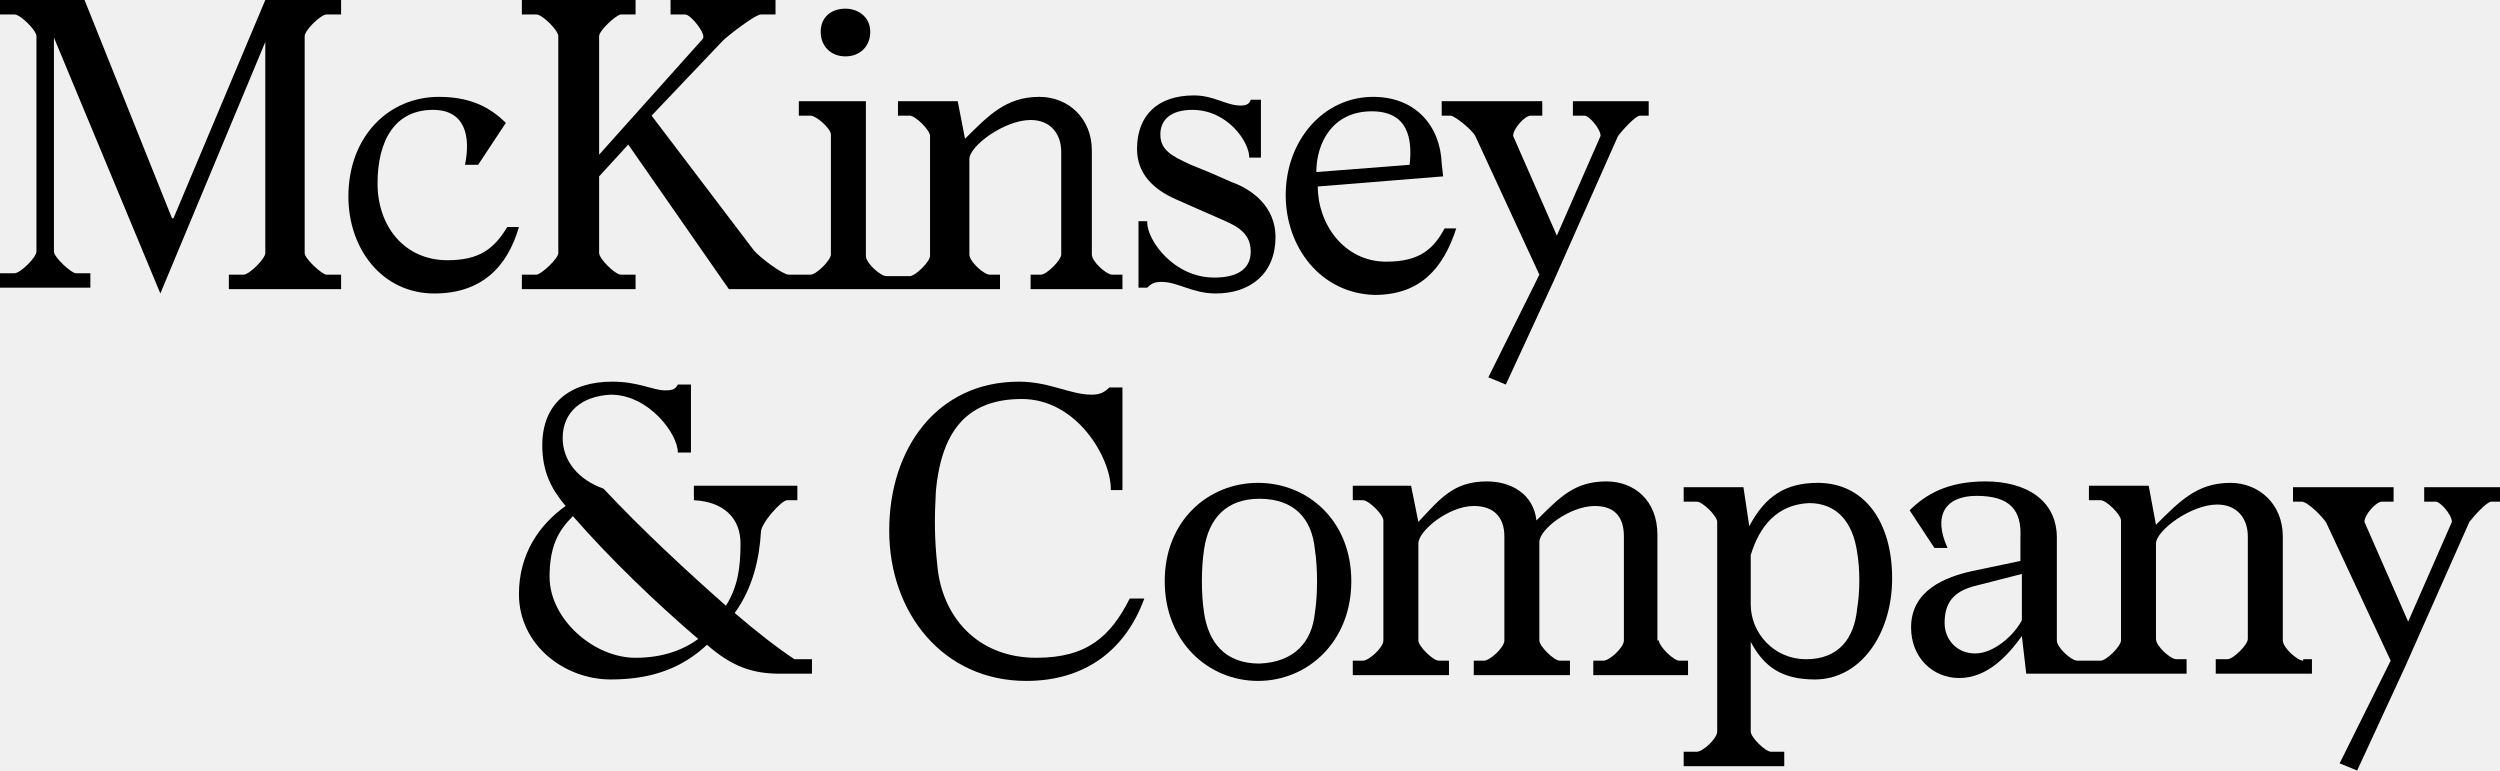
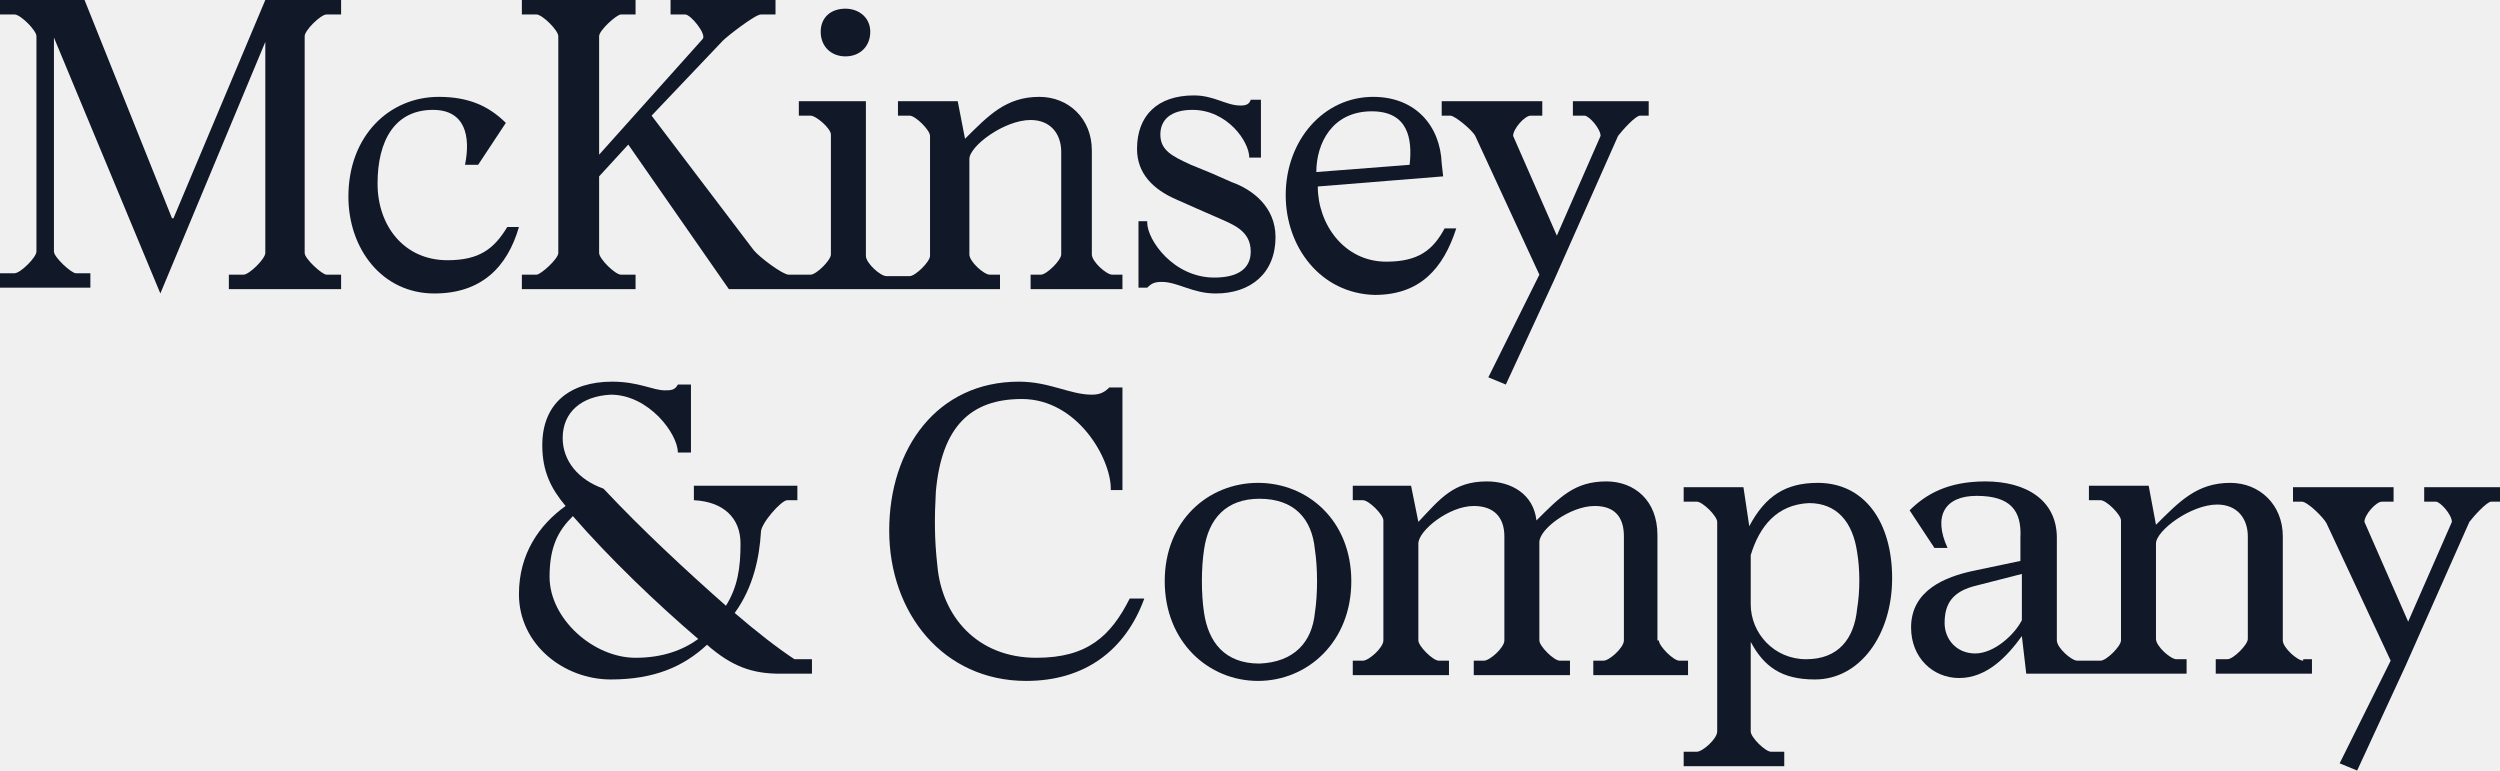
<svg xmlns="http://www.w3.org/2000/svg" width="292" height="90" viewBox="0 0 292 90" fill="none">
  <g clip-path="url(#clip0_1_59)">
-     <path d="M4.257 4.221C4.257 3.546 2.384 1.689 1.703 1.689H0V0H9.875L20.091 25.497H20.261L30.988 0H39.841V1.689H38.139C37.458 1.689 35.585 3.546 35.585 4.221V29.55C35.585 30.225 37.628 32.083 38.139 32.083H39.841V33.771H26.731V32.083H28.434C29.115 32.083 30.988 30.225 30.988 29.55V4.897L18.729 34.278L6.3 4.39V29.381C6.3 30.056 8.343 31.914 8.854 31.914H10.556V33.602H0V31.914H1.703C2.384 31.914 4.257 30.056 4.257 29.381V4.221Z" fill="black" />
-     <path d="M54.314 19.25C54.995 15.872 54.314 12.833 50.568 12.833C46.141 12.833 44.098 16.379 44.098 21.445C44.098 26.341 47.163 30.394 52.271 30.394C56.016 30.394 57.719 29.043 59.251 26.51H60.613C59.251 31.238 56.187 34.278 50.738 34.278C44.609 34.278 40.693 29.043 40.693 22.964C40.693 15.872 45.46 11.313 51.249 11.313C54.654 11.313 57.038 12.326 59.081 14.353L55.846 19.25H54.314Z" fill="black" />
-     <path d="M98.752 6.585C100.455 6.585 101.647 5.403 101.647 3.715C101.647 2.026 100.285 1.013 98.752 1.013C97.05 1.013 95.858 2.026 95.858 3.715C95.858 5.403 97.05 6.585 98.752 6.585Z" fill="black" />
-     <path d="M129.91 32.083C129.229 32.083 127.527 30.563 127.527 29.719V17.561C127.527 13.846 124.802 11.313 121.397 11.313C117.481 11.313 115.438 13.508 112.714 16.21L111.862 11.82H104.882V13.508H106.244C106.925 13.508 108.627 15.197 108.627 15.872V29.887C108.627 30.563 106.925 32.251 106.244 32.251H104.882H103.52C102.838 32.251 101.136 30.732 101.136 29.887V11.82H93.304V13.508H94.666C95.347 13.508 97.049 15.028 97.049 15.704V29.719C97.049 30.394 95.347 32.083 94.666 32.083H93.304H92.112C91.431 32.083 88.707 30.056 88.026 29.212L76.107 13.508L84.45 4.728C84.961 4.221 88.196 1.689 88.877 1.689H90.58V0H78.321V1.689H80.023C80.704 1.689 82.577 4.053 82.067 4.559L69.978 18.067V4.221C69.978 3.546 72.021 1.689 72.532 1.689H74.234V0H60.954V1.689H62.657C63.338 1.689 65.21 3.546 65.21 4.221V29.55C65.21 30.225 63.167 32.083 62.657 32.083H60.954V33.771H74.234V32.083H72.532C71.851 32.083 69.978 30.225 69.978 29.55V20.6L73.383 16.886L85.131 33.771H93.474H105.222H116.8V32.083H115.608C114.927 32.083 113.224 30.563 113.224 29.719V18.574C113.224 17.054 117.311 14.015 120.375 14.015C122.759 14.015 123.951 15.704 123.951 17.73V29.719C123.951 30.394 122.248 32.083 121.567 32.083H120.375V33.771H131.102V32.083H129.91Z" fill="black" />
-     <path d="M133.996 26.004C133.996 28.03 137.061 32.42 141.829 32.42C144.553 32.42 146.085 31.407 146.085 29.381C146.085 26.848 143.872 26.173 141.999 25.328C140.466 24.653 139.275 24.146 137.402 23.302C134.678 22.12 132.805 20.263 132.805 17.392C132.805 13.508 135.188 11.145 139.445 11.145C141.829 11.145 143.191 12.326 144.893 12.326C145.574 12.326 145.915 12.158 146.085 11.651H147.277V18.405H145.915C145.915 16.548 143.361 12.833 139.275 12.833C136.721 12.833 135.529 14.015 135.529 15.704C135.529 17.561 136.891 18.236 139.104 19.25C140.807 19.925 141.999 20.431 143.872 21.276C146.255 22.12 148.98 24.146 148.98 27.692C148.98 31.914 146.085 34.278 141.999 34.278C139.275 34.278 137.572 32.927 135.699 32.927C134.848 32.927 134.507 33.096 133.996 33.602H132.975V25.835H133.996V26.004Z" fill="black" />
-     <path d="M150.171 22.796C150.171 16.379 154.598 11.313 160.387 11.313C165.325 11.313 168.219 14.69 168.39 19.081L168.56 20.6L153.917 21.782C153.917 26.173 156.982 30.563 161.92 30.563C165.665 30.563 167.368 29.212 168.73 26.679H170.092C168.56 31.407 165.836 34.447 160.557 34.447C154.258 34.278 150.171 28.874 150.171 22.796ZM164.644 19.25C164.984 16.21 164.473 13.002 160.217 13.002C155.62 13.002 153.747 16.717 153.747 20.094L164.644 19.25Z" fill="black" />
-     <path d="M172.306 15.872C171.965 15.197 169.922 13.508 169.411 13.508H168.39V11.82H180.138V13.508H178.776C178.094 13.508 176.732 15.028 176.732 15.872L181.84 27.523L186.948 15.872C186.948 15.028 185.586 13.508 185.075 13.508H183.713V11.82H192.567V13.508H191.545C191.034 13.508 189.502 15.197 188.991 15.872L181.5 32.758L175.881 44.916L173.838 44.071L179.797 32.083L172.306 15.872Z" fill="black" />
-     <path d="M65.721 51.163C65.721 53.865 67.594 56.06 70.489 57.073C74.915 61.801 80.194 66.698 84.791 70.751C86.153 68.555 86.493 66.36 86.493 63.49C86.493 60.45 84.45 58.593 81.045 58.424V56.736H93.133V58.424H91.942C91.261 58.424 88.877 61.126 88.877 62.139C88.707 65.009 88.026 68.555 85.812 71.595C88.366 73.79 90.75 75.647 92.793 76.998H94.836V78.687H91.09C87.855 78.687 85.472 77.842 82.577 75.31C79.853 77.842 76.448 79.362 71.34 79.362C65.891 79.362 60.613 75.31 60.613 69.4C60.613 64.672 62.997 61.295 66.062 59.099C64.359 57.073 63.338 55.047 63.338 52.008C63.338 47.111 66.573 44.578 71.51 44.578C74.575 44.578 76.278 45.591 77.64 45.591C78.321 45.591 78.832 45.591 79.172 44.916H80.704V52.852H79.172C79.172 50.657 75.767 46.098 71.34 46.098C67.935 46.266 65.721 48.124 65.721 51.163ZM64.189 67.373C64.189 72.27 69.297 76.829 74.234 76.829C77.299 76.829 79.683 75.985 81.556 74.634C76.618 70.413 71.17 65.178 66.913 60.281C65.21 61.97 64.189 63.827 64.189 67.373Z" fill="black" />
-     <path d="M129.74 57.073C129.74 53.527 125.824 46.604 119.354 46.604C113.395 46.604 109.989 49.812 109.308 57.411C109.138 60.45 109.138 62.983 109.479 66.022C109.989 71.933 114.076 76.829 121.057 76.829C127.016 76.829 129.74 74.296 131.953 69.906H133.656C131.443 75.985 126.675 79.531 119.865 79.531C110.16 79.531 103.86 71.595 103.86 61.97C103.86 52.345 109.479 44.578 119.013 44.578C122.589 44.578 124.973 46.098 127.527 46.098C128.548 46.098 129.059 45.76 129.57 45.253H131.102V57.242H129.74V57.073Z" fill="black" />
-     <path d="M136.04 67.88C136.04 60.788 141.148 56.398 146.936 56.398C152.725 56.398 157.833 60.788 157.833 67.88C157.833 74.972 152.725 79.531 146.936 79.531C141.148 79.531 136.04 74.972 136.04 67.88ZM153.577 71.595C153.917 69.4 153.917 66.36 153.577 64.165C153.236 60.619 151.193 58.255 147.107 58.255C143.191 58.255 141.148 60.619 140.637 64.165C140.296 66.36 140.296 69.4 140.637 71.595C141.148 74.972 143.02 77.505 147.107 77.505C151.193 77.336 153.236 74.972 153.577 71.595Z" fill="black" />
-     <path d="M193.759 74.803C193.759 75.478 195.461 77.167 196.142 77.167H197.164V78.856H186.097V77.167H187.289C187.97 77.167 189.672 75.647 189.672 74.803V62.645C189.672 60.45 188.651 59.099 186.267 59.099C183.373 59.099 179.797 61.801 179.797 63.321V74.803C179.797 75.478 181.5 77.167 182.181 77.167H183.373V78.856H172.135V77.167H173.327C174.008 77.167 175.711 75.647 175.711 74.803V62.645C175.711 60.45 174.519 59.099 172.135 59.099C169.241 59.099 165.665 61.97 165.665 63.49V74.803C165.665 75.478 167.368 77.167 168.049 77.167H169.241V78.856H158.004V77.167H159.195C159.876 77.167 161.579 75.647 161.579 74.803V60.788C161.579 60.113 159.876 58.424 159.195 58.424H158.004V56.736H164.814L165.665 60.957C168.219 58.255 169.752 56.229 173.668 56.229C176.562 56.229 179.116 57.749 179.457 60.788C182.181 58.086 183.883 56.229 187.629 56.229C190.864 56.229 193.588 58.424 193.588 62.477V74.803H193.759Z" fill="black" />
-     <path d="M203.634 56.904L204.315 61.463C206.188 57.917 208.571 56.398 212.317 56.398C217.766 56.398 221.001 60.957 221.001 67.542C221.001 74.128 217.255 79.362 211.977 79.362C208.061 79.362 206.018 77.842 204.485 74.972V85.441C204.485 86.116 206.188 87.805 206.869 87.805H208.401V89.493H196.653V87.805H198.185C198.866 87.805 200.569 86.285 200.569 85.441V60.957C200.569 60.281 198.866 58.593 198.185 58.593H196.653V56.904H203.634ZM204.485 64.841V70.582C204.485 73.959 207.209 76.998 210.955 76.998C214.701 76.998 216.574 74.634 216.914 71.088C217.255 69.062 217.255 66.529 216.914 64.503C216.404 60.957 214.531 58.762 211.296 58.762C207.55 58.931 205.507 61.463 204.485 64.841Z" fill="black" />
-     <path d="M269.015 77.167C268.333 77.167 266.631 75.647 266.631 74.803V62.645C266.631 58.931 263.907 56.398 260.501 56.398C256.585 56.398 254.542 58.593 251.818 61.295L250.967 56.736H243.986V58.424H245.348C246.029 58.424 247.732 60.113 247.732 60.788V74.803C247.732 75.478 246.029 77.167 245.348 77.167H243.986H242.624C241.943 77.167 240.24 75.647 240.24 74.803V62.814C240.24 58.424 236.665 56.229 231.897 56.229C227.471 56.229 224.917 57.749 223.044 59.606L225.938 63.996H227.471C225.768 60.281 227.13 57.917 230.876 57.917C234.792 57.917 236.154 59.606 235.984 62.814V65.516L230.365 66.698C227.3 67.373 223.214 68.893 223.214 73.283C223.214 76.829 225.768 79.193 228.833 79.193C232.068 79.193 234.451 76.66 236.154 74.296L236.665 78.687H243.816H255.394V76.998H254.202C253.521 76.998 251.818 75.478 251.818 74.634V63.49C251.818 61.97 255.904 58.931 258.969 58.931C261.353 58.931 262.545 60.619 262.545 62.645V74.634C262.545 75.31 260.842 76.998 260.161 76.998H258.799V78.687H270.036V76.998H269.015V77.167ZM236.154 72.439C235.303 74.128 232.919 76.323 230.706 76.323C228.492 76.323 227.13 74.634 227.13 72.777C227.13 70.582 227.981 69.062 230.876 68.386L236.154 67.036V72.439Z" fill="black" />
-     <path d="M271.739 61.126C271.398 60.45 269.525 58.593 268.844 58.593H267.823V56.904H279.571V58.593H278.209C277.528 58.593 276.166 60.113 276.166 60.957L281.273 72.608L286.381 60.957C286.381 60.113 285.019 58.593 284.508 58.593H283.146V56.904H292V58.593H290.978C290.468 58.593 288.935 60.281 288.424 60.957L280.933 77.842L275.314 90L273.271 89.156L279.23 77.167L271.739 61.126Z" fill="black" />
+     <path d="M4.257 4.221C4.257 3.546 2.384 1.689 1.703 1.689H0V0H9.875L20.091 25.497H20.261L30.988 0H39.841V1.689H38.139C37.458 1.689 35.585 3.546 35.585 4.221V29.55C35.585 30.225 37.628 32.083 38.139 32.083H39.841V33.771H26.731V32.083H28.434C29.115 32.083 30.988 30.225 30.988 29.55V4.897L18.729 34.278L6.3 4.39V29.381C6.3 30.056 8.343 31.914 8.854 31.914H10.556V33.602H0V31.914H1.703C2.384 31.914 4.257 30.056 4.257 29.381V4.221Z" fill="#111827" />
+     <path d="M54.314 19.25C54.995 15.872 54.314 12.833 50.568 12.833C46.141 12.833 44.098 16.379 44.098 21.445C44.098 26.341 47.163 30.394 52.271 30.394C56.016 30.394 57.719 29.043 59.251 26.51H60.613C59.251 31.238 56.187 34.278 50.738 34.278C44.609 34.278 40.693 29.043 40.693 22.964C40.693 15.872 45.46 11.313 51.249 11.313C54.654 11.313 57.038 12.326 59.081 14.353L55.846 19.25H54.314Z" fill="#111827" />
+     <path d="M98.752 6.585C100.455 6.585 101.647 5.403 101.647 3.715C101.647 2.026 100.285 1.013 98.752 1.013C97.05 1.013 95.858 2.026 95.858 3.715C95.858 5.403 97.05 6.585 98.752 6.585Z" fill="#111827" />
+     <path d="M129.91 32.083C129.229 32.083 127.527 30.563 127.527 29.719V17.561C127.527 13.846 124.802 11.313 121.397 11.313C117.481 11.313 115.438 13.508 112.714 16.21L111.862 11.82H104.882V13.508H106.244C106.925 13.508 108.627 15.197 108.627 15.872V29.887C108.627 30.563 106.925 32.251 106.244 32.251H104.882H103.52C102.838 32.251 101.136 30.732 101.136 29.887V11.82H93.304V13.508H94.666C95.347 13.508 97.049 15.028 97.049 15.704V29.719C97.049 30.394 95.347 32.083 94.666 32.083H93.304H92.112C91.431 32.083 88.707 30.056 88.026 29.212L76.107 13.508L84.45 4.728C84.961 4.221 88.196 1.689 88.877 1.689H90.58V0H78.321V1.689H80.023C80.704 1.689 82.577 4.053 82.067 4.559L69.978 18.067V4.221C69.978 3.546 72.021 1.689 72.532 1.689H74.234V0H60.954V1.689H62.657C63.338 1.689 65.21 3.546 65.21 4.221V29.55C65.21 30.225 63.167 32.083 62.657 32.083H60.954V33.771H74.234V32.083H72.532C71.851 32.083 69.978 30.225 69.978 29.55V20.6L73.383 16.886L85.131 33.771H93.474H105.222H116.8V32.083H115.608C114.927 32.083 113.224 30.563 113.224 29.719V18.574C113.224 17.054 117.311 14.015 120.375 14.015C122.759 14.015 123.951 15.704 123.951 17.73V29.719C123.951 30.394 122.248 32.083 121.567 32.083H120.375V33.771H131.102V32.083H129.91Z" fill="#111827" />
+     <path d="M133.996 26.004C133.996 28.03 137.061 32.42 141.829 32.42C144.553 32.42 146.085 31.407 146.085 29.381C146.085 26.848 143.872 26.173 141.999 25.328C140.466 24.653 139.275 24.146 137.402 23.302C134.678 22.12 132.805 20.263 132.805 17.392C132.805 13.508 135.188 11.145 139.445 11.145C141.829 11.145 143.191 12.326 144.893 12.326C145.574 12.326 145.915 12.158 146.085 11.651H147.277V18.405H145.915C145.915 16.548 143.361 12.833 139.275 12.833C136.721 12.833 135.529 14.015 135.529 15.704C135.529 17.561 136.891 18.236 139.104 19.25C140.807 19.925 141.999 20.431 143.872 21.276C146.255 22.12 148.98 24.146 148.98 27.692C148.98 31.914 146.085 34.278 141.999 34.278C139.275 34.278 137.572 32.927 135.699 32.927C134.848 32.927 134.507 33.096 133.996 33.602H132.975V25.835H133.996V26.004Z" fill="#111827" />
+     <path d="M150.171 22.796C150.171 16.379 154.598 11.313 160.387 11.313C165.325 11.313 168.219 14.69 168.39 19.081L168.56 20.6L153.917 21.782C153.917 26.173 156.982 30.563 161.92 30.563C165.665 30.563 167.368 29.212 168.73 26.679H170.092C168.56 31.407 165.836 34.447 160.557 34.447C154.258 34.278 150.171 28.874 150.171 22.796ZM164.644 19.25C164.984 16.21 164.473 13.002 160.217 13.002C155.62 13.002 153.747 16.717 153.747 20.094L164.644 19.25Z" fill="#111827" />
+     <path d="M172.306 15.872C171.965 15.197 169.922 13.508 169.411 13.508H168.39V11.82H180.138V13.508H178.776C178.094 13.508 176.732 15.028 176.732 15.872L181.84 27.523L186.948 15.872C186.948 15.028 185.586 13.508 185.075 13.508H183.713V11.82H192.567V13.508H191.545C191.034 13.508 189.502 15.197 188.991 15.872L181.5 32.758L175.881 44.916L173.838 44.071L179.797 32.083L172.306 15.872Z" fill="#111827" />
+     <path d="M65.721 51.163C65.721 53.865 67.594 56.06 70.489 57.073C74.915 61.801 80.194 66.698 84.791 70.751C86.153 68.555 86.493 66.36 86.493 63.49C86.493 60.45 84.45 58.593 81.045 58.424V56.736H93.133V58.424H91.942C91.261 58.424 88.877 61.126 88.877 62.139C88.707 65.009 88.026 68.555 85.812 71.595C88.366 73.79 90.75 75.647 92.793 76.998H94.836V78.687H91.09C87.855 78.687 85.472 77.842 82.577 75.31C79.853 77.842 76.448 79.362 71.34 79.362C65.891 79.362 60.613 75.31 60.613 69.4C60.613 64.672 62.997 61.295 66.062 59.099C64.359 57.073 63.338 55.047 63.338 52.008C63.338 47.111 66.573 44.578 71.51 44.578C74.575 44.578 76.278 45.591 77.64 45.591C78.321 45.591 78.832 45.591 79.172 44.916H80.704V52.852H79.172C79.172 50.657 75.767 46.098 71.34 46.098C67.935 46.266 65.721 48.124 65.721 51.163ZM64.189 67.373C64.189 72.27 69.297 76.829 74.234 76.829C77.299 76.829 79.683 75.985 81.556 74.634C76.618 70.413 71.17 65.178 66.913 60.281C65.21 61.97 64.189 63.827 64.189 67.373Z" fill="#111827" />
+     <path d="M129.74 57.073C129.74 53.527 125.824 46.604 119.354 46.604C113.395 46.604 109.989 49.812 109.308 57.411C109.138 60.45 109.138 62.983 109.479 66.022C109.989 71.933 114.076 76.829 121.057 76.829C127.016 76.829 129.74 74.296 131.953 69.906H133.656C131.443 75.985 126.675 79.531 119.865 79.531C110.16 79.531 103.86 71.595 103.86 61.97C103.86 52.345 109.479 44.578 119.013 44.578C122.589 44.578 124.973 46.098 127.527 46.098C128.548 46.098 129.059 45.76 129.57 45.253H131.102V57.242H129.74V57.073Z" fill="#111827" />
+     <path d="M136.04 67.88C136.04 60.788 141.148 56.398 146.936 56.398C152.725 56.398 157.833 60.788 157.833 67.88C157.833 74.972 152.725 79.531 146.936 79.531C141.148 79.531 136.04 74.972 136.04 67.88ZM153.577 71.595C153.917 69.4 153.917 66.36 153.577 64.165C153.236 60.619 151.193 58.255 147.107 58.255C143.191 58.255 141.148 60.619 140.637 64.165C140.296 66.36 140.296 69.4 140.637 71.595C141.148 74.972 143.02 77.505 147.107 77.505C151.193 77.336 153.236 74.972 153.577 71.595Z" fill="#111827" />
+     <path d="M193.759 74.803C193.759 75.478 195.461 77.167 196.142 77.167H197.164V78.856H186.097V77.167H187.289C187.97 77.167 189.672 75.647 189.672 74.803V62.645C189.672 60.45 188.651 59.099 186.267 59.099C183.373 59.099 179.797 61.801 179.797 63.321V74.803C179.797 75.478 181.5 77.167 182.181 77.167H183.373V78.856H172.135V77.167H173.327C174.008 77.167 175.711 75.647 175.711 74.803V62.645C175.711 60.45 174.519 59.099 172.135 59.099C169.241 59.099 165.665 61.97 165.665 63.49V74.803C165.665 75.478 167.368 77.167 168.049 77.167H169.241V78.856H158.004V77.167H159.195C159.876 77.167 161.579 75.647 161.579 74.803V60.788C161.579 60.113 159.876 58.424 159.195 58.424H158.004V56.736H164.814L165.665 60.957C168.219 58.255 169.752 56.229 173.668 56.229C176.562 56.229 179.116 57.749 179.457 60.788C182.181 58.086 183.883 56.229 187.629 56.229C190.864 56.229 193.588 58.424 193.588 62.477V74.803H193.759Z" fill="#111827" />
+     <path d="M203.634 56.904L204.315 61.463C206.188 57.917 208.571 56.398 212.317 56.398C217.766 56.398 221.001 60.957 221.001 67.542C221.001 74.128 217.255 79.362 211.977 79.362C208.061 79.362 206.018 77.842 204.485 74.972V85.441C204.485 86.116 206.188 87.805 206.869 87.805H208.401V89.493H196.653V87.805H198.185C198.866 87.805 200.569 86.285 200.569 85.441V60.957C200.569 60.281 198.866 58.593 198.185 58.593H196.653V56.904H203.634ZM204.485 64.841V70.582C204.485 73.959 207.209 76.998 210.955 76.998C214.701 76.998 216.574 74.634 216.914 71.088C217.255 69.062 217.255 66.529 216.914 64.503C216.404 60.957 214.531 58.762 211.296 58.762C207.55 58.931 205.507 61.463 204.485 64.841Z" fill="#111827" />
+     <path d="M269.015 77.167C268.333 77.167 266.631 75.647 266.631 74.803V62.645C266.631 58.931 263.907 56.398 260.501 56.398C256.585 56.398 254.542 58.593 251.818 61.295L250.967 56.736H243.986V58.424H245.348C246.029 58.424 247.732 60.113 247.732 60.788V74.803C247.732 75.478 246.029 77.167 245.348 77.167H243.986H242.624C241.943 77.167 240.24 75.647 240.24 74.803V62.814C240.24 58.424 236.665 56.229 231.897 56.229C227.471 56.229 224.917 57.749 223.044 59.606L225.938 63.996H227.471C225.768 60.281 227.13 57.917 230.876 57.917C234.792 57.917 236.154 59.606 235.984 62.814V65.516L230.365 66.698C227.3 67.373 223.214 68.893 223.214 73.283C223.214 76.829 225.768 79.193 228.833 79.193C232.068 79.193 234.451 76.66 236.154 74.296L236.665 78.687H243.816H255.394V76.998H254.202C253.521 76.998 251.818 75.478 251.818 74.634V63.49C251.818 61.97 255.904 58.931 258.969 58.931C261.353 58.931 262.545 60.619 262.545 62.645V74.634C262.545 75.31 260.842 76.998 260.161 76.998H258.799V78.687H270.036V76.998H269.015V77.167ZM236.154 72.439C235.303 74.128 232.919 76.323 230.706 76.323C228.492 76.323 227.13 74.634 227.13 72.777C227.13 70.582 227.981 69.062 230.876 68.386L236.154 67.036V72.439Z" fill="#111827" />
+     <path d="M271.739 61.126C271.398 60.45 269.525 58.593 268.844 58.593H267.823V56.904H279.571V58.593H278.209C277.528 58.593 276.166 60.113 276.166 60.957L281.273 72.608L286.381 60.957C286.381 60.113 285.019 58.593 284.508 58.593H283.146V56.904H292V58.593H290.978C290.468 58.593 288.935 60.281 288.424 60.957L280.933 77.842L275.314 90L273.271 89.156L279.23 77.167L271.739 61.126Z" fill="#111827" />
  </g>
  <defs>
    <clipPath id="clip0_1_59">
      <rect width="292" height="90" fill="white" />
    </clipPath>
  </defs>
</svg>
